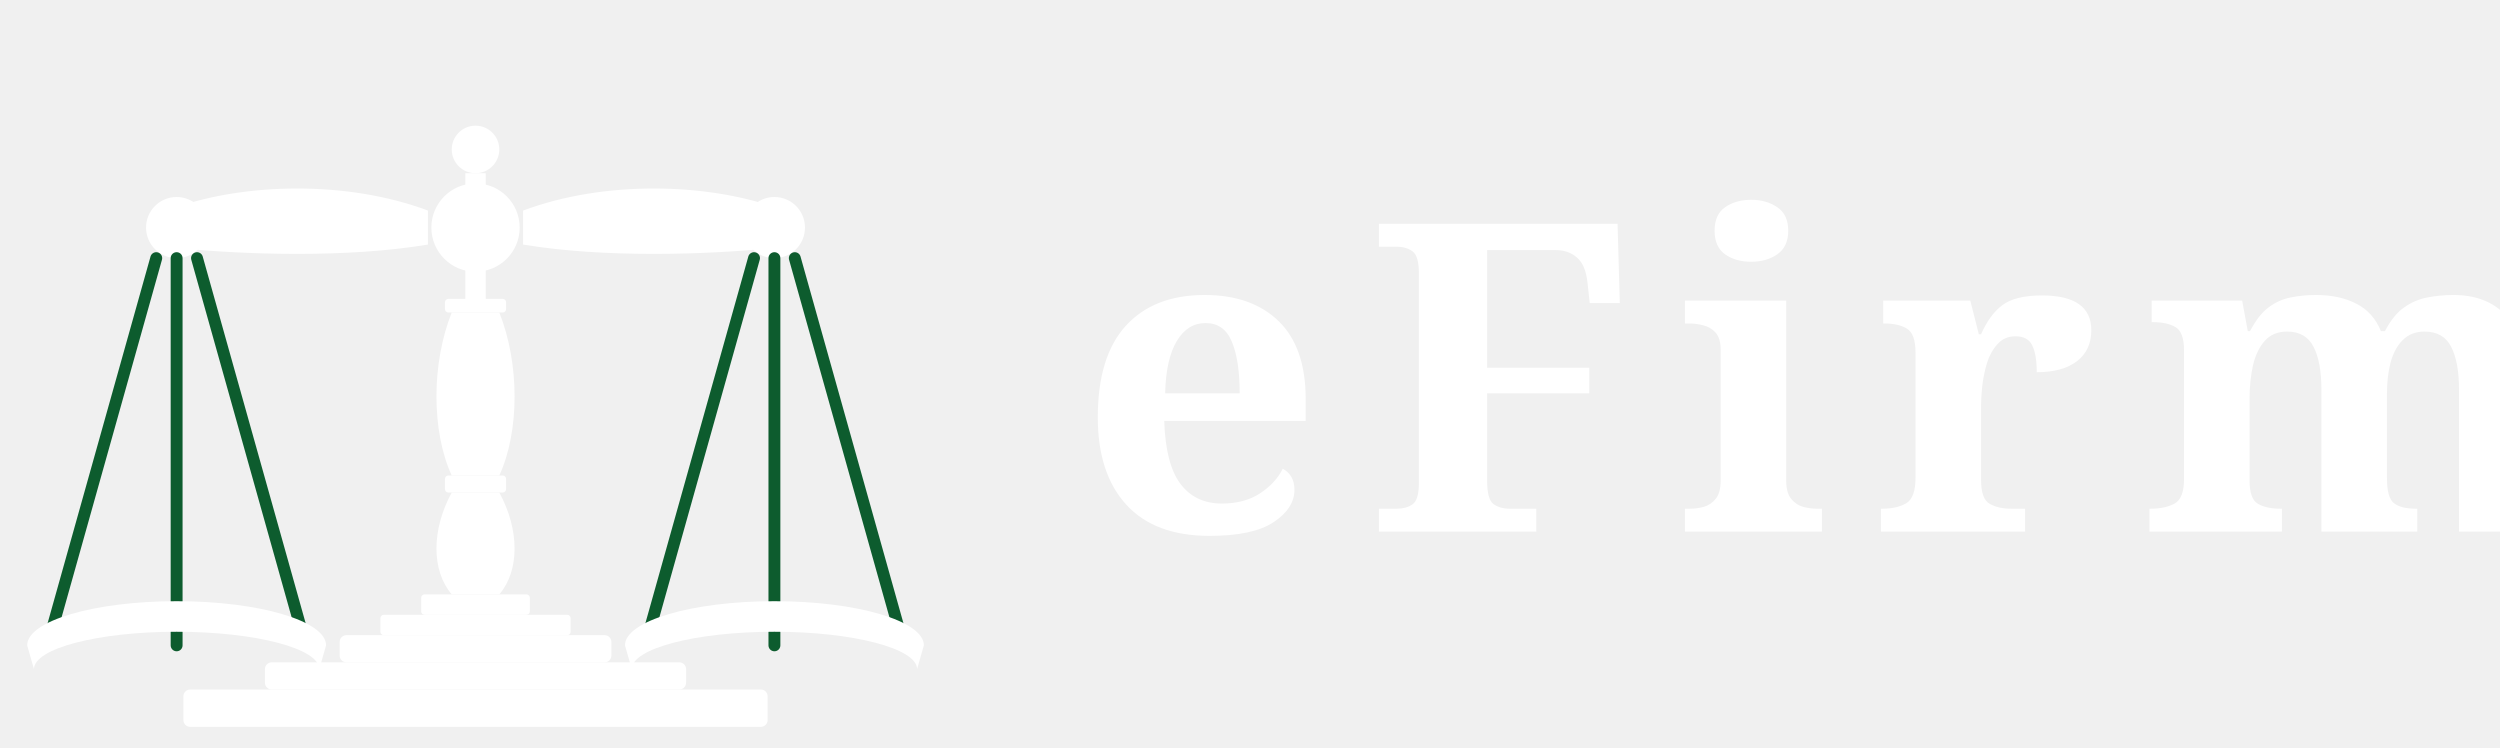
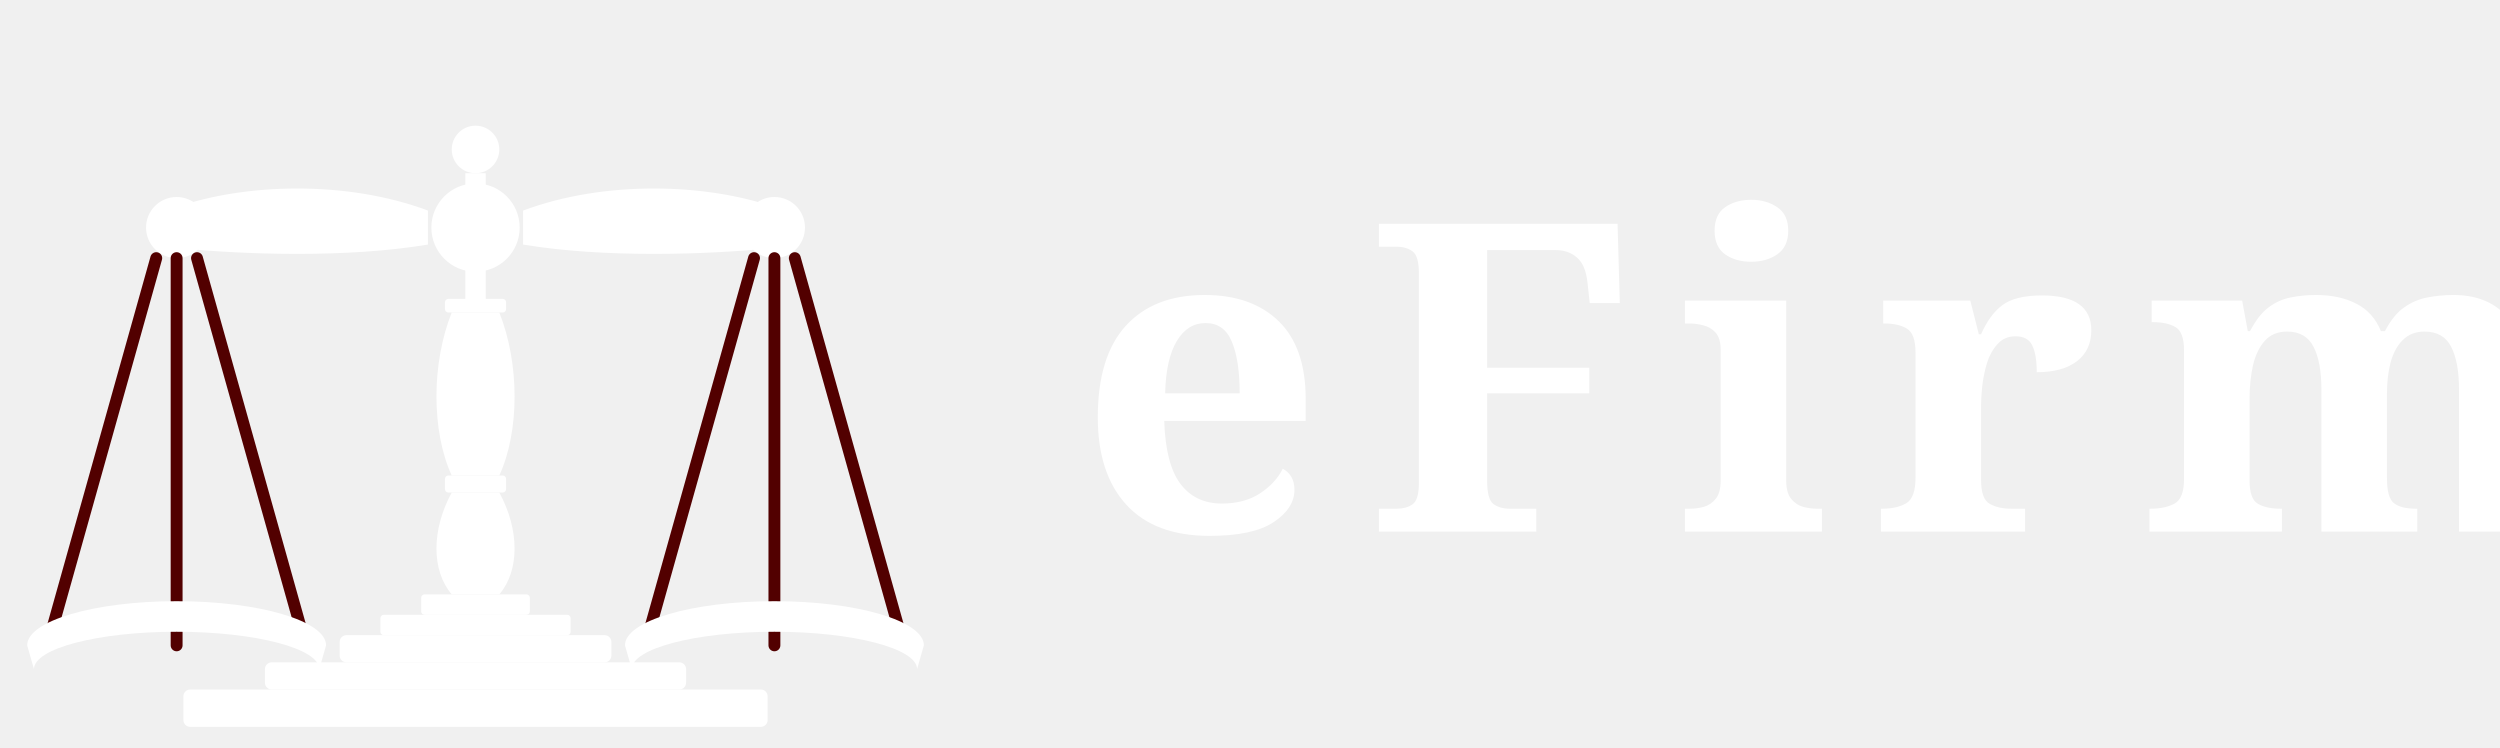
<svg xmlns="http://www.w3.org/2000/svg" viewBox="0 0 174 52" fill="none">
  <defs>
    <style>/* Font loaded via CSS */</style>
  </defs>
  <g transform="scale(0.2364)">
    <circle cx="140" cy="44" r="7" fill="#FFFFFF" />
    <rect x="137" y="51" width="6" height="9" fill="#FFFFFF" />
    <rect x="131" y="59" width="18" height="4" rx="1" fill="#FFFFFF" />
    <rect x="137" y="79" width="6" height="10" fill="#FFFFFF" />
    <rect x="131" y="88" width="18" height="4" rx="1" fill="#FFFFFF" />
    <path d="M 133,92 C 127,107 127,127 133,140 L 147,140 C 153,127 153,107 147,92 Z" fill="#FFFFFF" />
    <rect x="131" y="140" width="18" height="5" rx="1" fill="#FFFFFF" />
    <path d="M 133,145 C 127,156 127,168 133,175 L 147,175 C 153,168 153,156 147,145 Z" fill="#FFFFFF" />
    <rect x="124" y="175" width="32" height="6" rx="1" fill="#FFFFFF" />
    <rect x="112" y="181" width="56" height="6" rx="1" fill="#FFFFFF" />
    <path d="M 126,62 C 102,53 72,54 52,61            L 52,73 C 72,75 102,76 126,72 Z" fill="#FFFFFF" />
    <path d="M 154,62 C 178,53 208,54 228,61            L 228,73 C 208,75 178,76 154,72 Z" fill="#FFFFFF" />
    <circle cx="140" cy="67" r="13" fill="#FFFFFF" />
    <circle cx="140" cy="67" r="8" fill="#FFFFFF" />
    <circle cx="140" cy="67" r="4" fill="#FFFFFF" />
    <circle cx="52" cy="67" r="9" fill="#FFFFFF" />
    <circle cx="52" cy="67" r="5" fill="#FFFFFF" />
    <circle cx="52" cy="67" r="2.5" fill="#FFFFFF" />
    <circle cx="228" cy="67" r="9" fill="#FFFFFF" />
    <circle cx="228" cy="67" r="5" fill="#FFFFFF" />
    <circle cx="228" cy="67" r="2.5" fill="#FFFFFF" />
-     <line x1="46" y1="76" x2="14" y2="190" stroke="#0D5C2E" stroke-width="3.5" stroke-linecap="round" />
-     <line x1="52" y1="76" x2="52" y2="190" stroke="#0D5C2E" stroke-width="3.5" stroke-linecap="round" />
-     <line x1="58" y1="76" x2="90" y2="190" stroke="#0D5C2E" stroke-width="3.5" stroke-linecap="round" />
-     <line x1="222" y1="76" x2="190" y2="190" stroke="#0D5C2E" stroke-width="3.5" stroke-linecap="round" />
-     <line x1="228" y1="76" x2="228" y2="190" stroke="#0D5C2E" stroke-width="3.5" stroke-linecap="round" />
-     <line x1="234" y1="76" x2="266" y2="190" stroke="#0D5C2E" stroke-width="3.5" stroke-linecap="round" />
+     <line x1="46" y1="76" x2="14" y2="190" stroke="#520000" stroke-width="3.5" stroke-linecap="round" />
+     <line x1="52" y1="76" x2="52" y2="190" stroke="#520000" stroke-width="3.5" stroke-linecap="round" />
+     <line x1="58" y1="76" x2="90" y2="190" stroke="#520000" stroke-width="3.5" stroke-linecap="round" />
+     <line x1="222" y1="76" x2="190" y2="190" stroke="#520000" stroke-width="3.5" stroke-linecap="round" />
+     <line x1="228" y1="76" x2="228" y2="190" stroke="#520000" stroke-width="3.5" stroke-linecap="round" />
+     <line x1="234" y1="76" x2="266" y2="190" stroke="#520000" stroke-width="3.5" stroke-linecap="round" />
    <path d="M 8,190 A 44 13 0 0 1 96,190 L 94,197 A 42 11 0 0 0 10,197 Z" fill="#FFFFFF" />
    <path d="M 184,190 A 44 13 0 0 1 272,190 L 270,197 A 42 11 0 0 0 186,197 Z" fill="#FFFFFF" />
    <rect x="100" y="187" width="80" height="8" rx="2" fill="#FFFFFF" />
    <rect x="78" y="195" width="124" height="8" rx="2" fill="#FFFFFF" />
    <rect x="54" y="203" width="172" height="11" rx="2" fill="#FFFFFF" />
  </g>
  <text x="75" y="37" font-family="'Playfair Display', Georgia, serif" font-weight="700" font-size="30" letter-spacing="3" fill="#FFFFFF">eFirm</text>
</svg>
